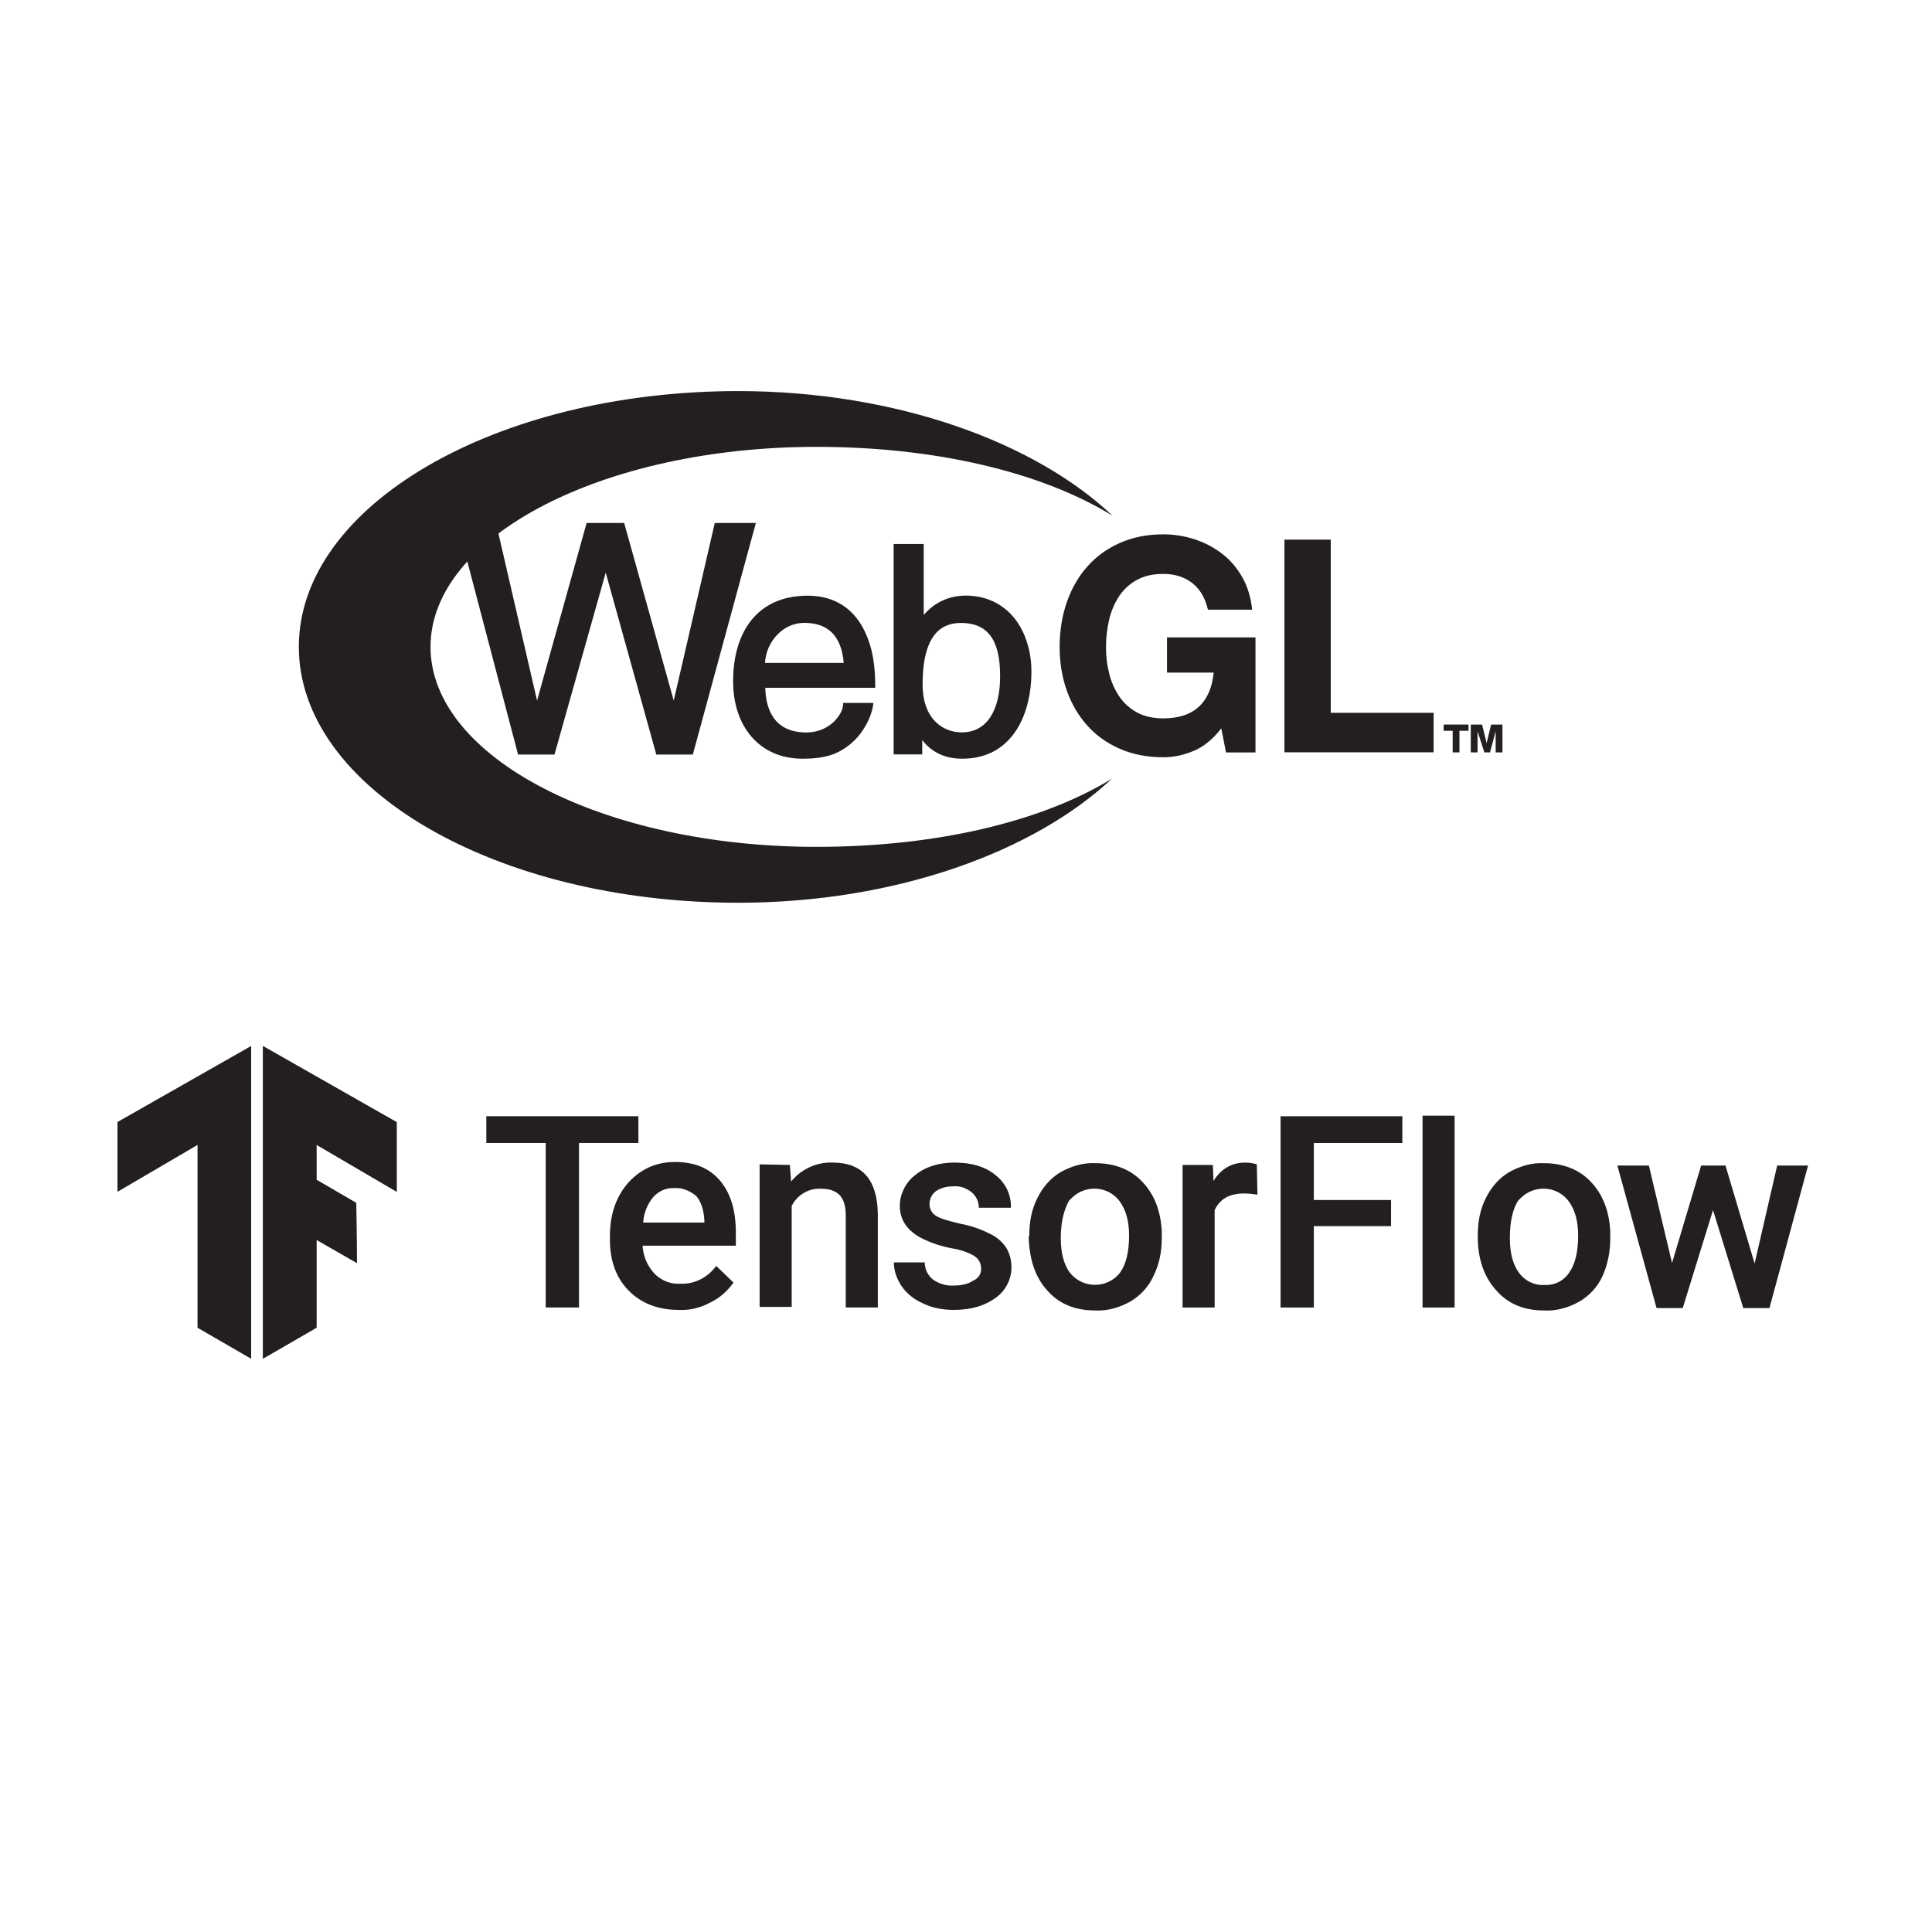
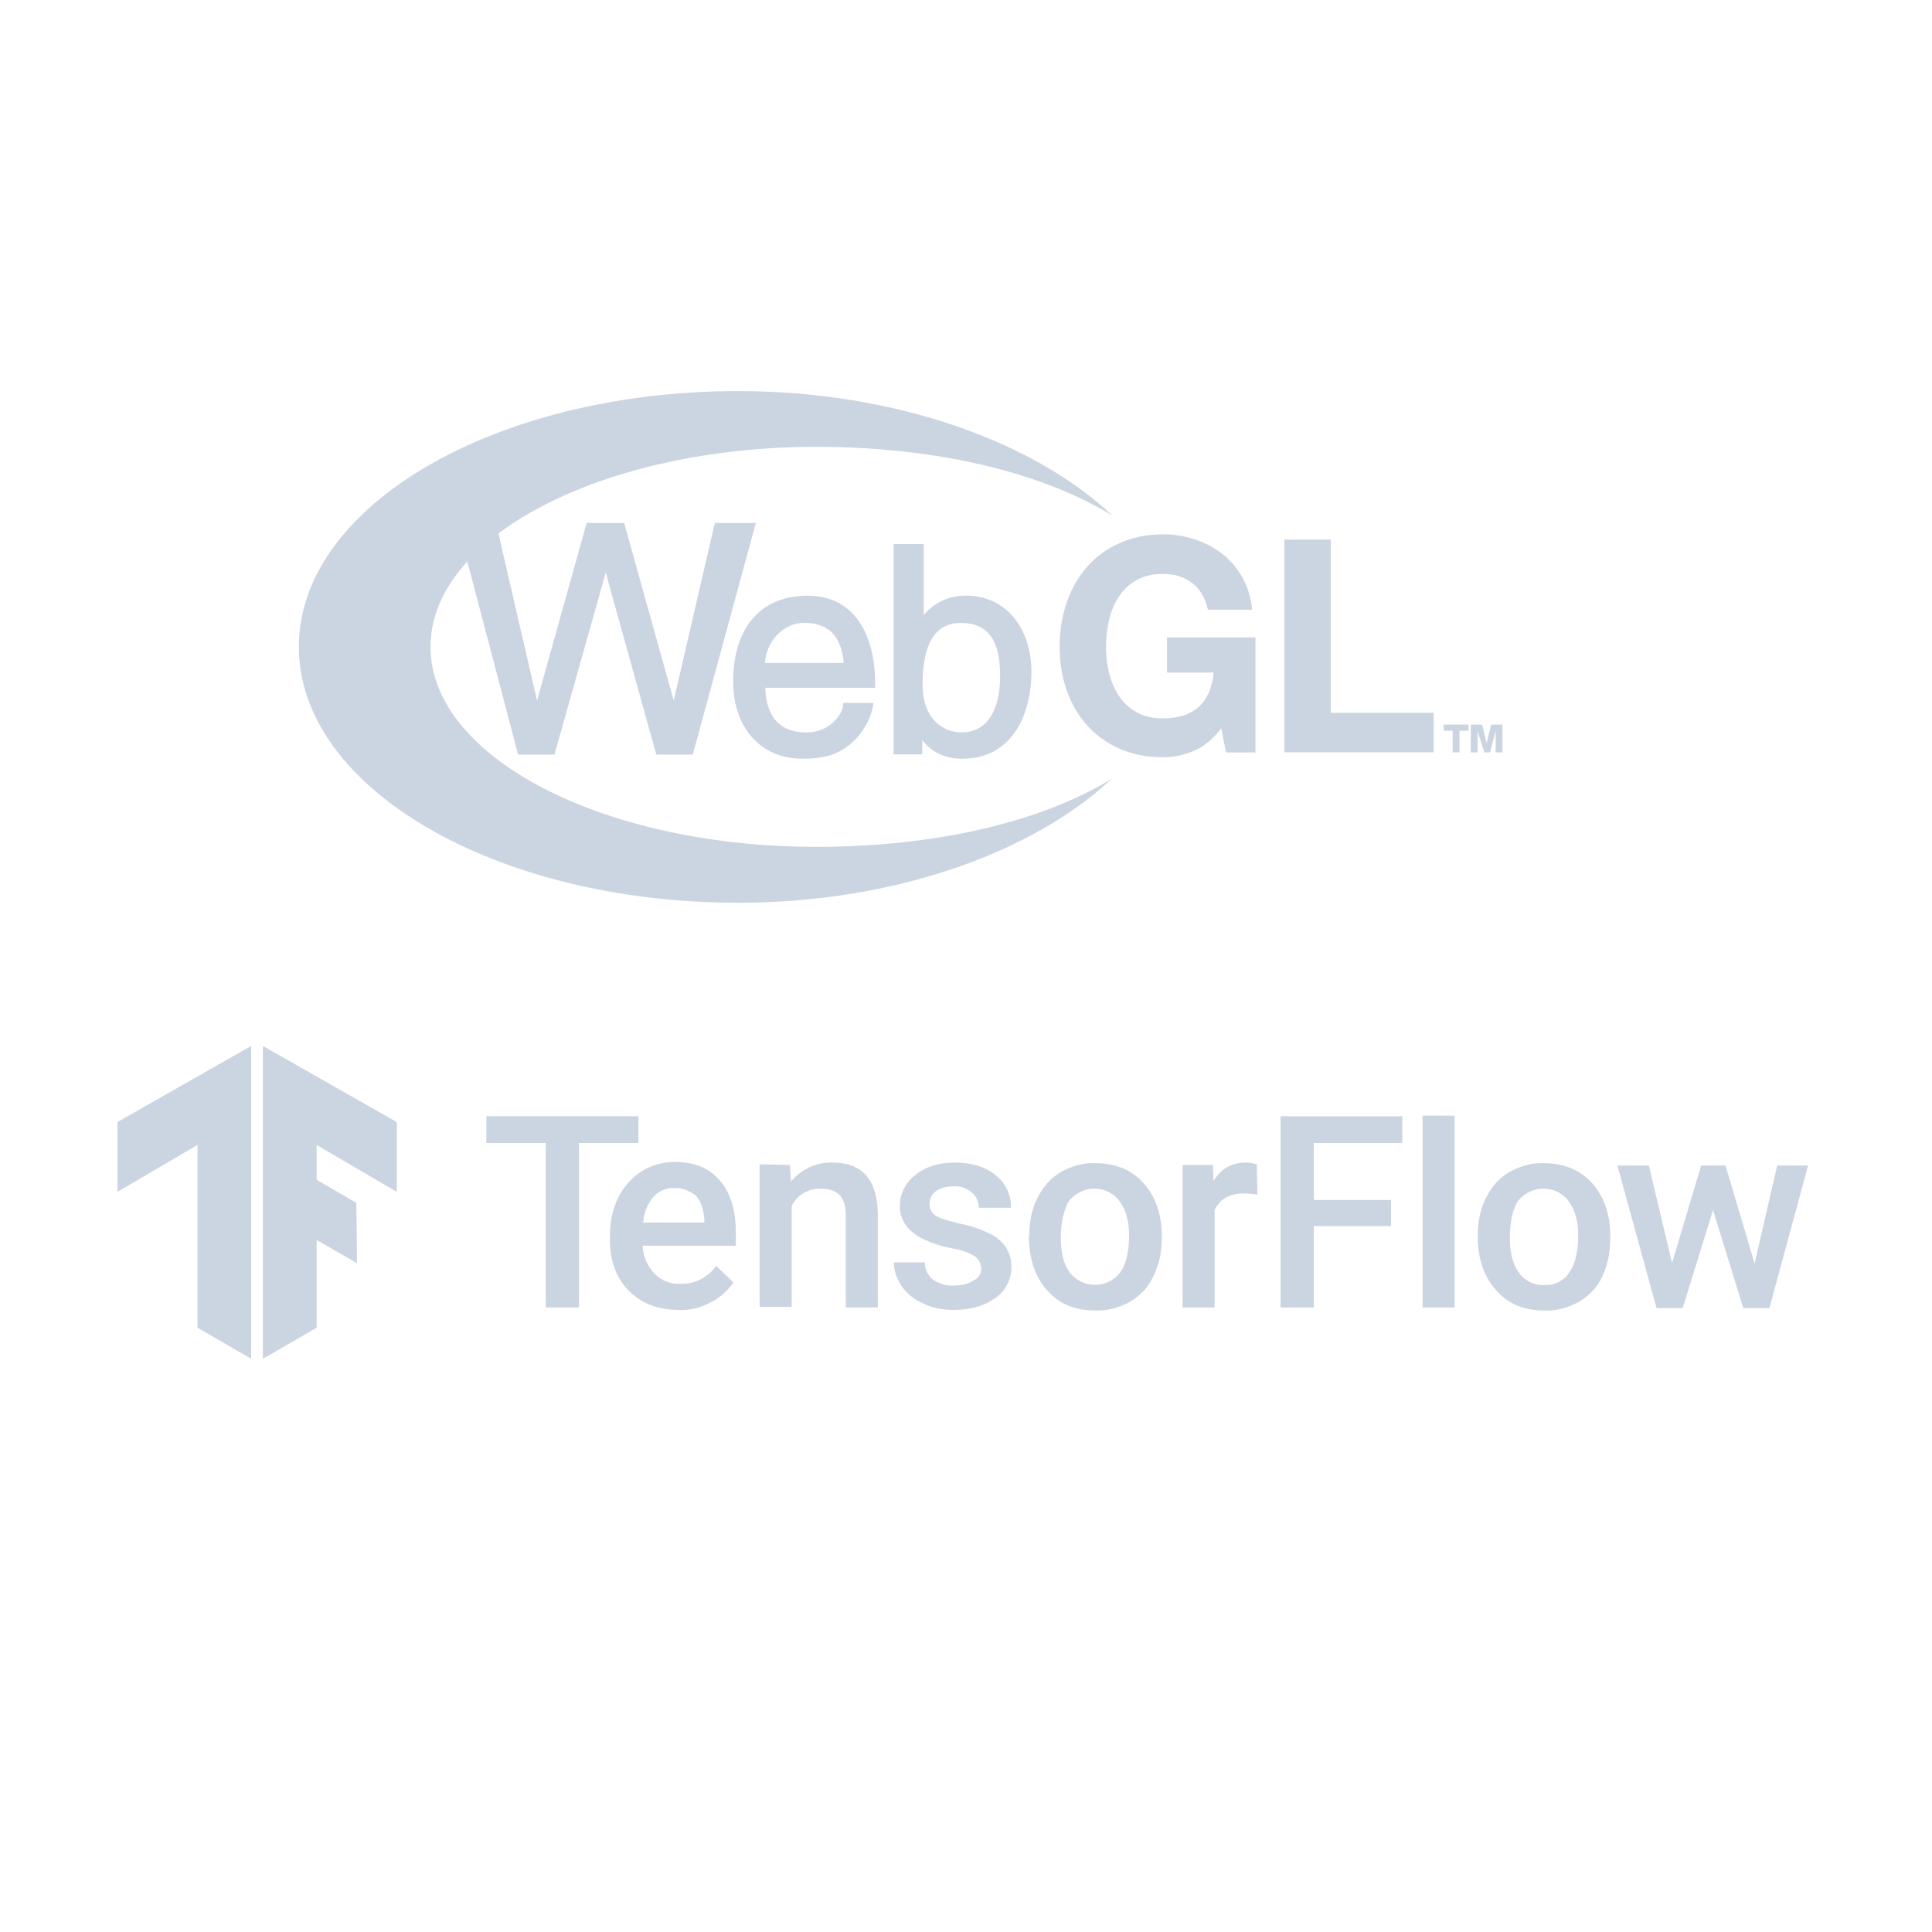
<svg xmlns="http://www.w3.org/2000/svg" id="a" viewBox="0 0 1000 1000">
  <defs>
-     <style>.d{fill:#231f20;}.e{clip-path:url(#c);}.f{clip-path:url(#b);}</style>
+     <style>.d{fill:#cbd5e1;}.e{clip-path:url(#c);}.f{clip-path:url(#b);}</style>
    <clipPath id="b">
      <polygon class="d" points="205.31 580.83 136.13 541.48 136.13 703.2 163.8 687.21 163.8 641.71 184.71 653.7 184.4 622.65 163.8 610.66 163.8 592.51 205.31 616.8 205.31 580.83" />
    </clipPath>
    <clipPath id="c">
      <polygon class="d" points="60.8 580.83 129.98 541.48 129.98 703.2 102.31 687.21 102.31 592.51 60.8 616.8 60.8 580.83" />
    </clipPath>
  </defs>
  <g>
    <g transform="translate(-64.6 -23.3)">
      <polygon class="d" points="824.7 398.33 824.7 401.55 820.01 401.55 820.01 412.74 816.5 412.74 816.5 401.55 811.82 401.55 811.82 398.33 824.7 398.33" />
      <polygon class="d" points="838.75 412.74 838.75 401.79 838.75 401.79 835.82 412.74 832.9 412.74 829.38 401.79 829.38 401.79 829.38 412.74 825.87 412.74 825.87 398.33 831.72 398.33 834.07 407.93 836.41 398.33 842.26 398.33 842.26 412.74 838.75 412.74" />
    </g>
    <g transform="matrix(.9958 0 0 1 -57.13 -23.3)">
      <path class="d" d="M677.88,411.92c-5.25,2.23-10.5,3.34-15.8,3.34-8.4,0-15.98-1.46-22.68-4.39-6.71-2.93-12.36-6.97-16.97-12.12-4.61-5.15-8.16-11.18-10.61-18.15-2.45-6.97-3.67-14.46-3.67-22.48s1.22-15.87,3.67-22.95c2.45-7.08,5.95-13.23,10.55-18.44,4.61-5.27,10.26-9.37,16.97-12.35s14.23-4.51,22.68-4.51c5.66,0,11.08,.88,16.33,2.58,5.25,1.7,10.03,4.22,14.29,7.49s7.75,7.38,10.5,12.24,4.43,10.42,5.07,16.69h-22.97c-1.46-6.15-4.2-10.77-8.28-13.88-4.08-3.1-9.04-4.63-14.93-4.63-5.42,0-10.03,1.05-13.82,3.16-3.79,2.11-6.88,4.92-9.21,8.49s-4.08,7.61-5.13,12.12c-1.05,4.51-1.63,9.19-1.63,14.05s.52,9.13,1.63,13.53c1.05,4.39,2.8,8.31,5.13,11.83s5.42,6.32,9.21,8.43,8.4,3.16,13.82,3.16c7.99,0,14.17-2.05,18.54-6.09,4.37-4.04,6.88-9.9,7.64-17.62h-24.26v-18.21h46v59.55h-15.33l-2.45-12.47c-4.26,5.56-9.04,9.43-14.29,11.65h0Z" />
      <path class="d" d="M749.07,302.6v89.65h53.47v20.44h-77.55v-110.08h24.08Z" />
      <path class="d" d="M635.26,426.38c-36.79,22.48-91.95,35.25-153.47,35.25-110.84,0-200.64-46.32-200.64-103.52s89.85-103.52,200.64-103.52c61.75,0,117.08,13.06,153.87,35.66-40.12-37.88-112.18-64.47-194.51-64.53-126.18,0-228.45,59.26-228.45,132.39s102.27,132.45,228.39,132.45c82.04,0,153.87-26.52,194.16-64.17h0Z" />
    </g>
    <g transform="translate(-61.6,-23.3)">
      <polygon class="d" points="339.58 385.92 318.33 293.99 298.24 293.99 329.75 413.85 348.6 413.85 375.12 319.69 401.3 413.85 420.21 413.85 452.83 293.99 431.57 293.99 410.32 385.92 384.67 293.99 365.23 293.99 339.58 385.92" />
      <path class="d" d="M505.87,344.46c-2.93-4.16-6.62-7.32-10.95-9.49-4.45-2.23-9.6-3.34-15.34-3.34-6.44,0-12.24,1.17-17.27,3.45-4.74,2.17-8.78,5.39-12.06,9.54-6.03,7.67-9.19,18.5-9.19,31.33,0,5.68,.82,11.07,2.4,15.87,1.58,4.86,3.98,9.13,7.03,12.71,6.44,7.49,15.63,11.48,26.58,11.48,5.74,0,10.42-.59,14.35-1.82,3.4-1.05,5.68-2.46,7.55-3.69,2.4-1.58,4.57-3.51,6.56-5.74,1.64-1.93,3.1-4.04,4.39-6.32,2.23-4.1,3.34-7.96,3.57-9.95l.18-1.35h-15.63l-.06,1.11c-.41,5.09-7.08,14.17-18.97,14.17-16.98,0-21.02-12.3-21.31-23.13h56.91v-1.23c0-6.97-.7-13.35-2.11-18.91-1.58-5.8-3.75-10.72-6.62-14.7h0Zm-28.11,1.23c12.59,0,19.32,6.79,20.55,20.73h-40.75c.64-11.3,9.6-20.73,20.2-20.73Z" />
      <path class="d" d="M593.24,355.94c-1.52-4.86-3.75-9.13-6.62-12.71-2.99-3.69-6.62-6.56-10.77-8.55-4.33-2.05-9.19-3.1-14.46-3.1-4.86,.06-9.25,1.11-13.12,3.16-3.22,1.64-6.09,3.98-8.55,6.91v-36.77h-15.58v108.91h14.81v-7.44c1.29,1.7,2.99,3.51,5.21,5.09,4.22,3.04,9.43,4.57,15.46,4.57,6.5,0,12.35-1.46,17.27-4.33,4.39-2.58,8.14-6.27,11.07-10.95,2.58-4.1,4.51-8.96,5.8-14.4,1.11-4.68,1.7-9.84,1.7-14.87,.06-5.45-.7-10.72-2.23-15.52h0Zm-13.99,17.68c0,8.55-1.7,15.69-4.98,20.73-3.45,5.33-8.49,8.02-14.93,8.02-9.31,0-20.2-6.5-20.2-24.89,0-8.78,1.11-15.58,3.34-20.73,3.22-7.44,8.67-11.01,16.57-11.01,8.43,0,14.11,3.28,17.27,10.13,2.58,5.62,2.93,12.47,2.93,17.74Z" />
    </g>
  </g>
  <g>
    <g>
      <polygon class="d" points="205.31 580.83 136.13 541.48 136.13 703.2 163.8 687.21 163.8 641.71 184.71 653.7 184.4 622.65 163.8 610.66 163.8 592.51 205.31 616.8 205.31 580.83" />
      <g class="f">
        <path class="d" d="M54.34,540.86H224.06v162.65H54.34v-162.65Z" />
      </g>
    </g>
    <g>
      <polygon class="d" points="60.8 580.83 129.98 541.48 129.98 703.2 102.31 687.21 102.31 592.51 60.8 616.8 60.8 580.83" />
      <g class="e">
        <path class="d" d="M53.42,540.86H223.14v162.65H53.42v-162.65Z" />
      </g>
    </g>
    <path class="d" d="M330.44,591.59h-30.75v85.17h-17.22v-85.17h-30.75v-13.84h78.71v13.84Z" />
    <path class="d" d="M351.05,677.99c-10.45,0-19.06-3.38-25.52-9.84-6.46-6.46-9.84-15.37-9.84-26.44v-2.15c0-6.76,1.23-13.53,4.3-19.68,2.77-5.53,6.76-10.15,11.99-13.53,5.23-3.38,11.07-4.92,17.22-4.92,10.15,0,17.83,3.07,23.37,9.53s8.3,15.37,8.3,27.06v6.76h-48.27c.31,5.53,2.46,10.45,6.15,14.45,3.69,3.69,8.3,5.53,13.53,5.23,7.38,.31,14.14-3.38,18.45-9.22l8.92,8.61c-3.07,4.3-7.07,7.99-11.68,10.15-5.53,3.07-11.07,4.3-16.91,4Zm-1.84-63.03c-4.3-.31-8.3,1.54-11.07,4.61-3.07,3.69-4.92,8.3-5.23,13.22h31.67v-1.23c-.31-5.53-1.84-9.84-4.3-12.61-3.07-2.46-7.07-4.3-11.07-4Zm59.65-11.99l.61,8.61c5.23-6.46,13.22-10.15,21.52-9.84,15.37,0,23.06,8.92,23.37,26.44v48.58h-16.6v-47.66c0-4.61-.92-7.99-3.07-10.45-2.15-2.15-5.23-3.38-9.84-3.38-6.46-.31-12.3,3.38-15.07,8.92v52.27h-16.6v-73.79l15.68,.31Zm99,53.81c0-2.77-1.23-5.23-3.69-6.76-3.69-2.15-7.99-3.38-11.99-4-4.92-.92-9.53-2.46-14.14-4.61-8.3-4-12.3-9.84-12.3-17.22,0-6.15,3.07-12.3,7.99-15.99,5.23-4.3,12.3-6.46,20.29-6.46,8.92,0,15.99,2.15,21.22,6.46,5.23,4,8.3,10.45,7.99,16.91h-16.6c0-3.07-1.23-5.84-3.69-7.99-2.77-2.15-5.84-3.38-9.53-3.07-3.07,0-6.15,.61-8.92,2.46-2.15,1.54-3.38,4-3.38,6.76,0,2.46,1.23,4.61,3.07,5.84,2.15,1.54,6.46,2.77,12.91,4.3,5.23,.92,10.45,2.77,15.37,5.23,3.38,1.54,6.15,4,8.3,7.07,1.84,3.07,2.77,6.46,2.77,10.15,0,6.46-3.07,12.3-8.3,15.99-5.53,4-12.61,6.15-21.52,6.15-5.53,0-11.07-.92-15.99-3.38-4.3-1.84-8.3-4.92-11.07-8.92-2.46-3.69-4-7.99-4-12.3h15.99c0,3.38,1.54,6.76,4.3,8.92,3.07,2.15,7.07,3.38,10.76,3.07,4.3,0,7.69-.92,9.84-2.46,3.07-1.23,4.3-3.69,4.3-6.15h0Zm24.9-17.53c0-6.76,1.23-13.53,4.3-19.37,2.77-5.53,6.76-10.15,11.99-13.22,5.53-3.07,11.68-4.92,17.83-4.61,9.84,0,18.14,3.07,24.29,9.53,6.15,6.46,9.53,14.76,10.15,25.52v4c0,6.76-1.23,13.22-4.3,19.37-2.46,5.53-6.76,10.15-11.99,13.22-5.53,3.07-11.68,4.92-18.14,4.61-10.45,0-18.76-3.38-24.9-10.45-6.15-6.76-9.22-15.99-9.53-27.67l.31-.92Zm16.3,1.54c0,7.69,1.54,13.53,4.61,17.83,5.53,7.07,15.68,8.61,23.06,3.07,1.23-.92,2.15-1.84,3.07-3.07,3.07-4.3,4.61-10.76,4.61-19.06,0-7.38-1.54-13.22-4.92-17.83-5.23-7.07-15.37-8.61-22.75-3.38-1.23,.92-2.46,2.15-3.38,3.07-2.46,4.3-4.3,10.76-4.3,19.37Zm101.77-22.44c-2.15-.31-4.61-.61-6.76-.61-7.69,0-12.61,2.77-15.37,8.61v50.42h-16.6v-73.79h15.68l.31,8.3c4-6.46,9.53-9.53,16.6-9.53,1.84,0,4,.31,5.84,.92l.31,15.68h0Zm69.18,16.3h-39.97v42.12h-17.22v-99h63.03v13.84h-45.81v29.52h39.97v13.53Zm32.9,42.12h-16.6v-99.31h16.6v99.31Zm11.99-37.51c0-6.76,1.23-13.53,4.3-19.37,2.77-5.53,6.76-10.15,11.99-13.22,5.53-3.07,11.68-4.92,17.83-4.61,9.84,0,18.14,3.07,24.29,9.53,6.15,6.46,9.53,14.76,10.15,25.52v4c0,6.76-1.23,13.22-4,19.37-2.46,5.53-6.76,10.15-11.99,13.22-5.53,3.07-11.68,4.92-18.14,4.61-10.45,0-18.76-3.38-24.9-10.45-6.15-6.76-9.53-15.99-9.53-27.67v-.92h0Zm16.6,1.54c0,7.69,1.54,13.53,4.61,17.83,3.07,4.3,7.99,6.76,13.22,6.46,5.23,.31,10.15-2.15,12.91-6.46,3.07-4.3,4.61-10.76,4.61-19.06,0-7.38-1.54-13.22-4.92-17.83-5.23-7.07-15.37-8.61-22.75-3.38-1.23,.92-2.46,2.15-3.38,3.07-2.77,4.3-4.3,10.76-4.3,19.37Zm126.68,13.22l11.68-50.73h15.99l-19.99,73.79h-13.53l-15.68-50.73-15.68,50.73h-13.53l-20.29-73.79h16.3l11.99,50.42,15.07-50.42h12.61l15.07,50.73h0Z" />
  </g>
</svg>
